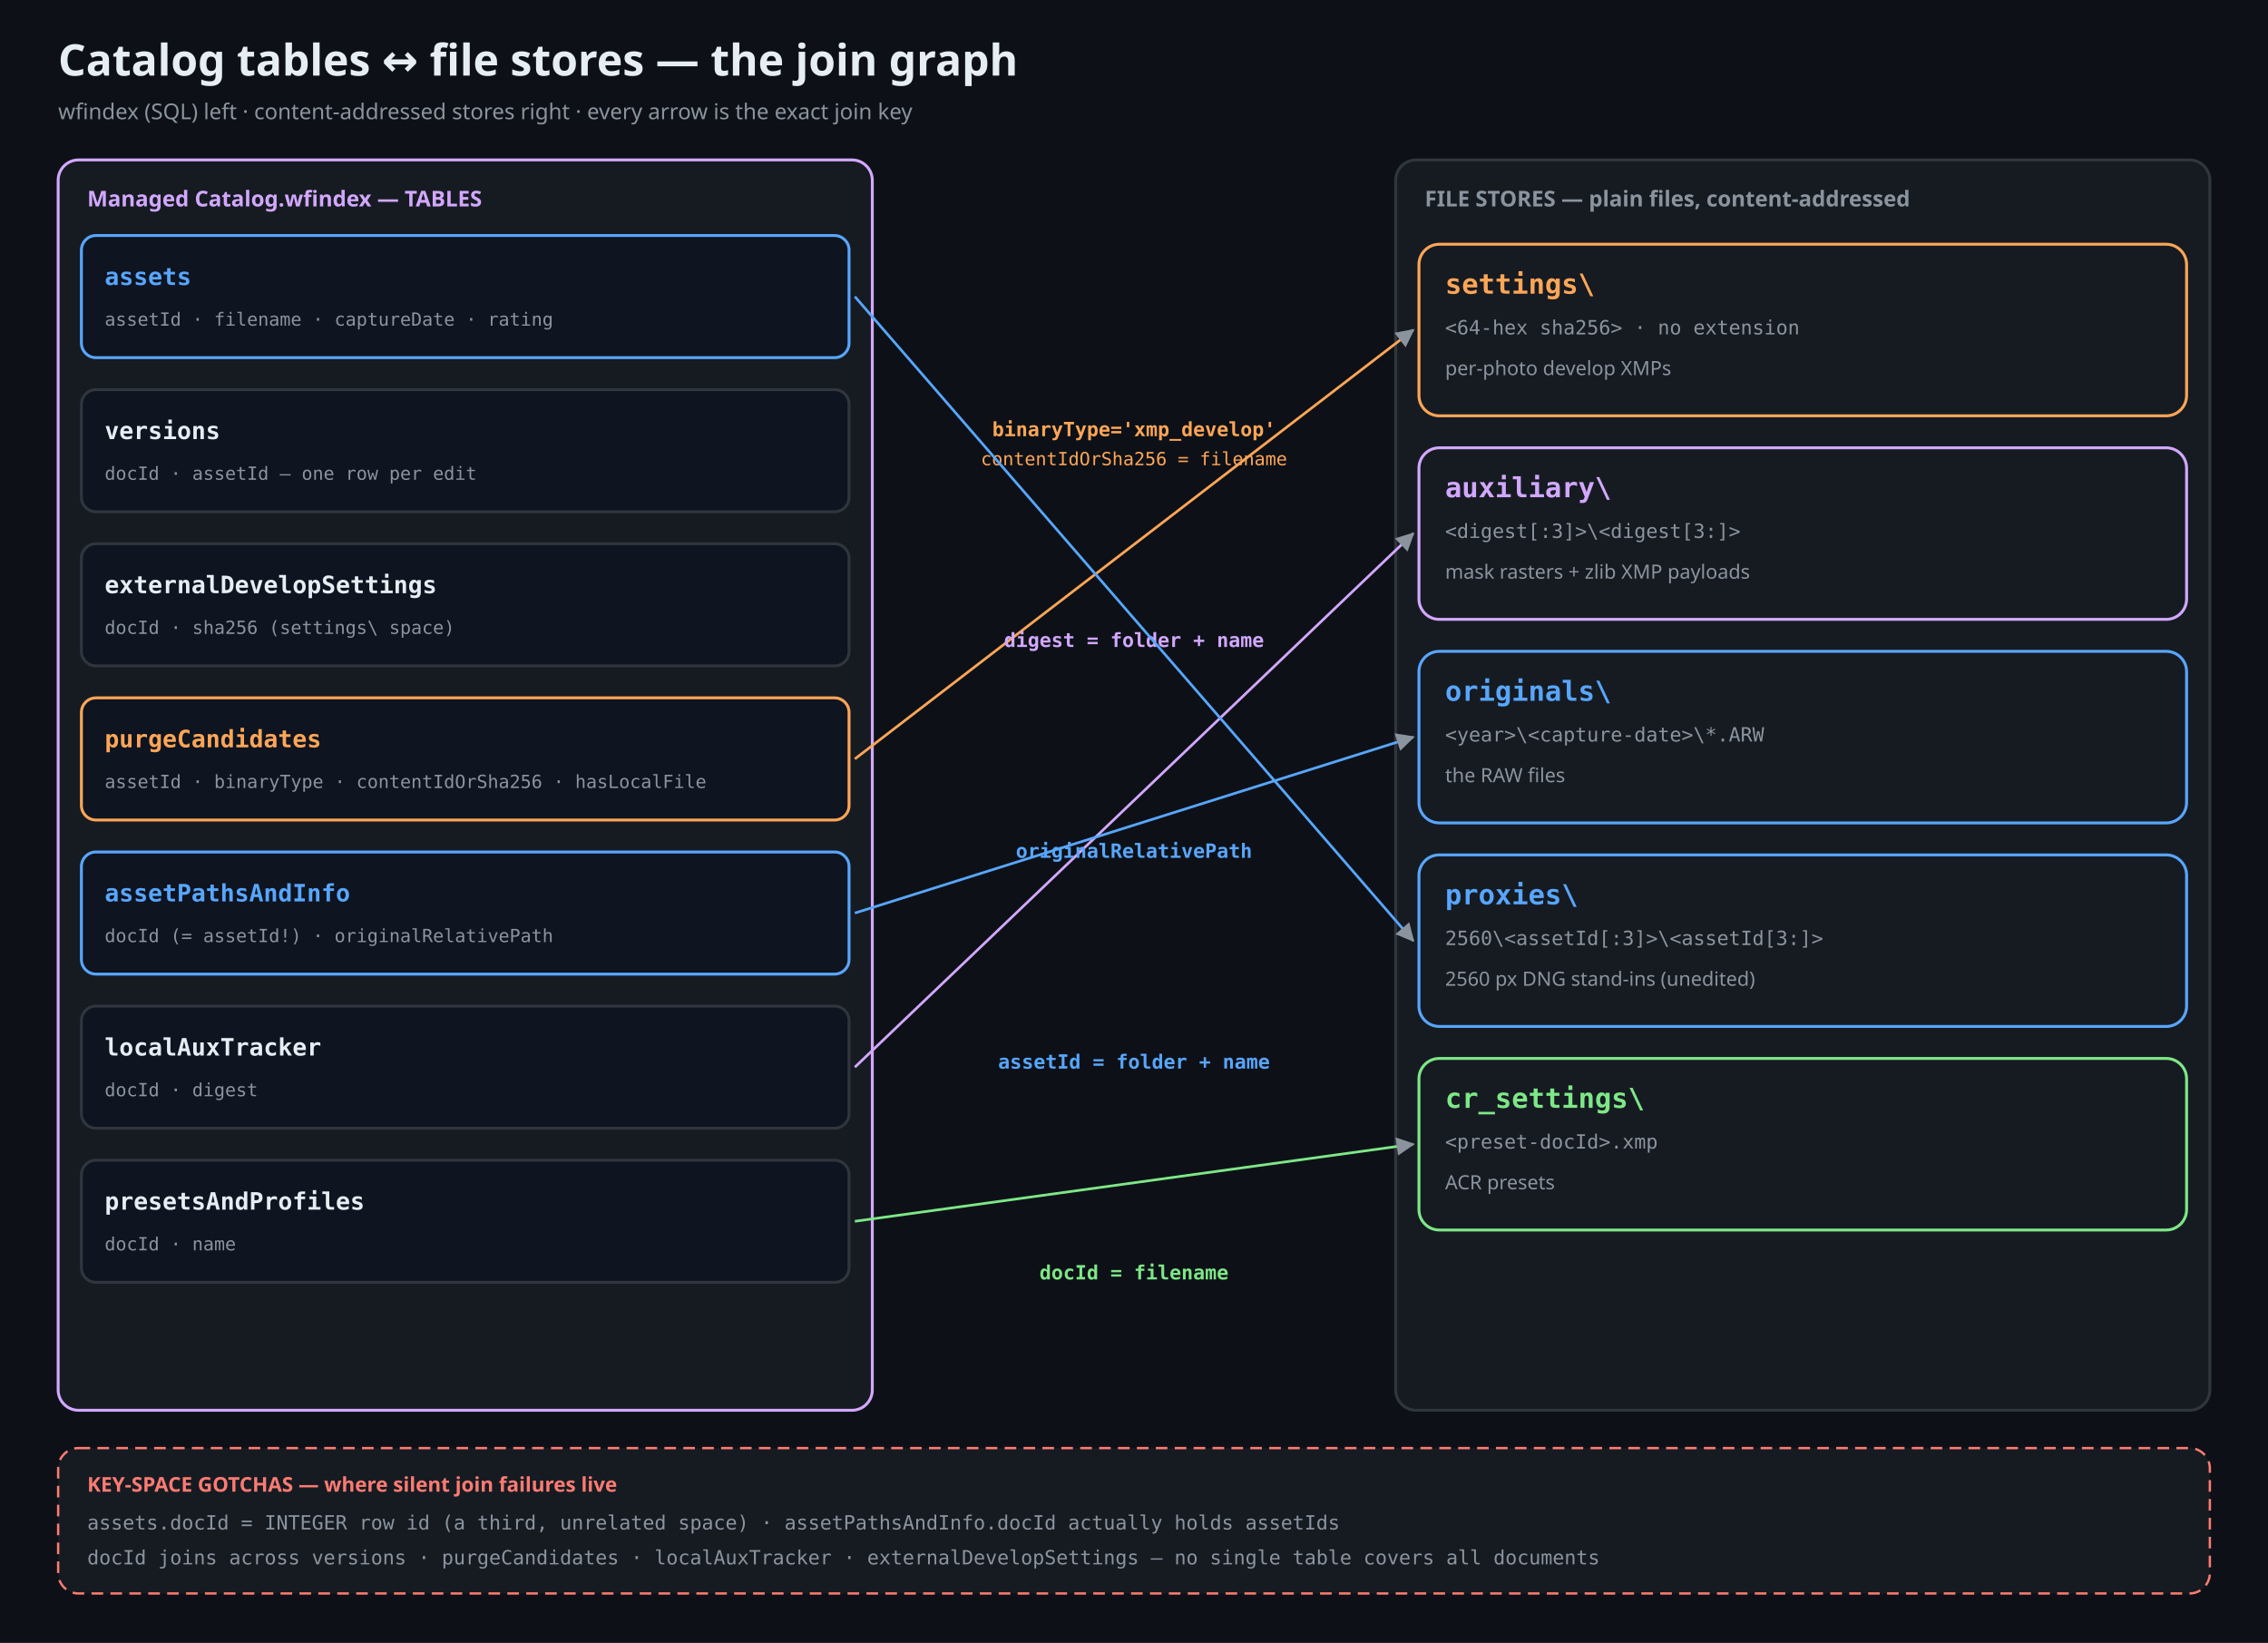
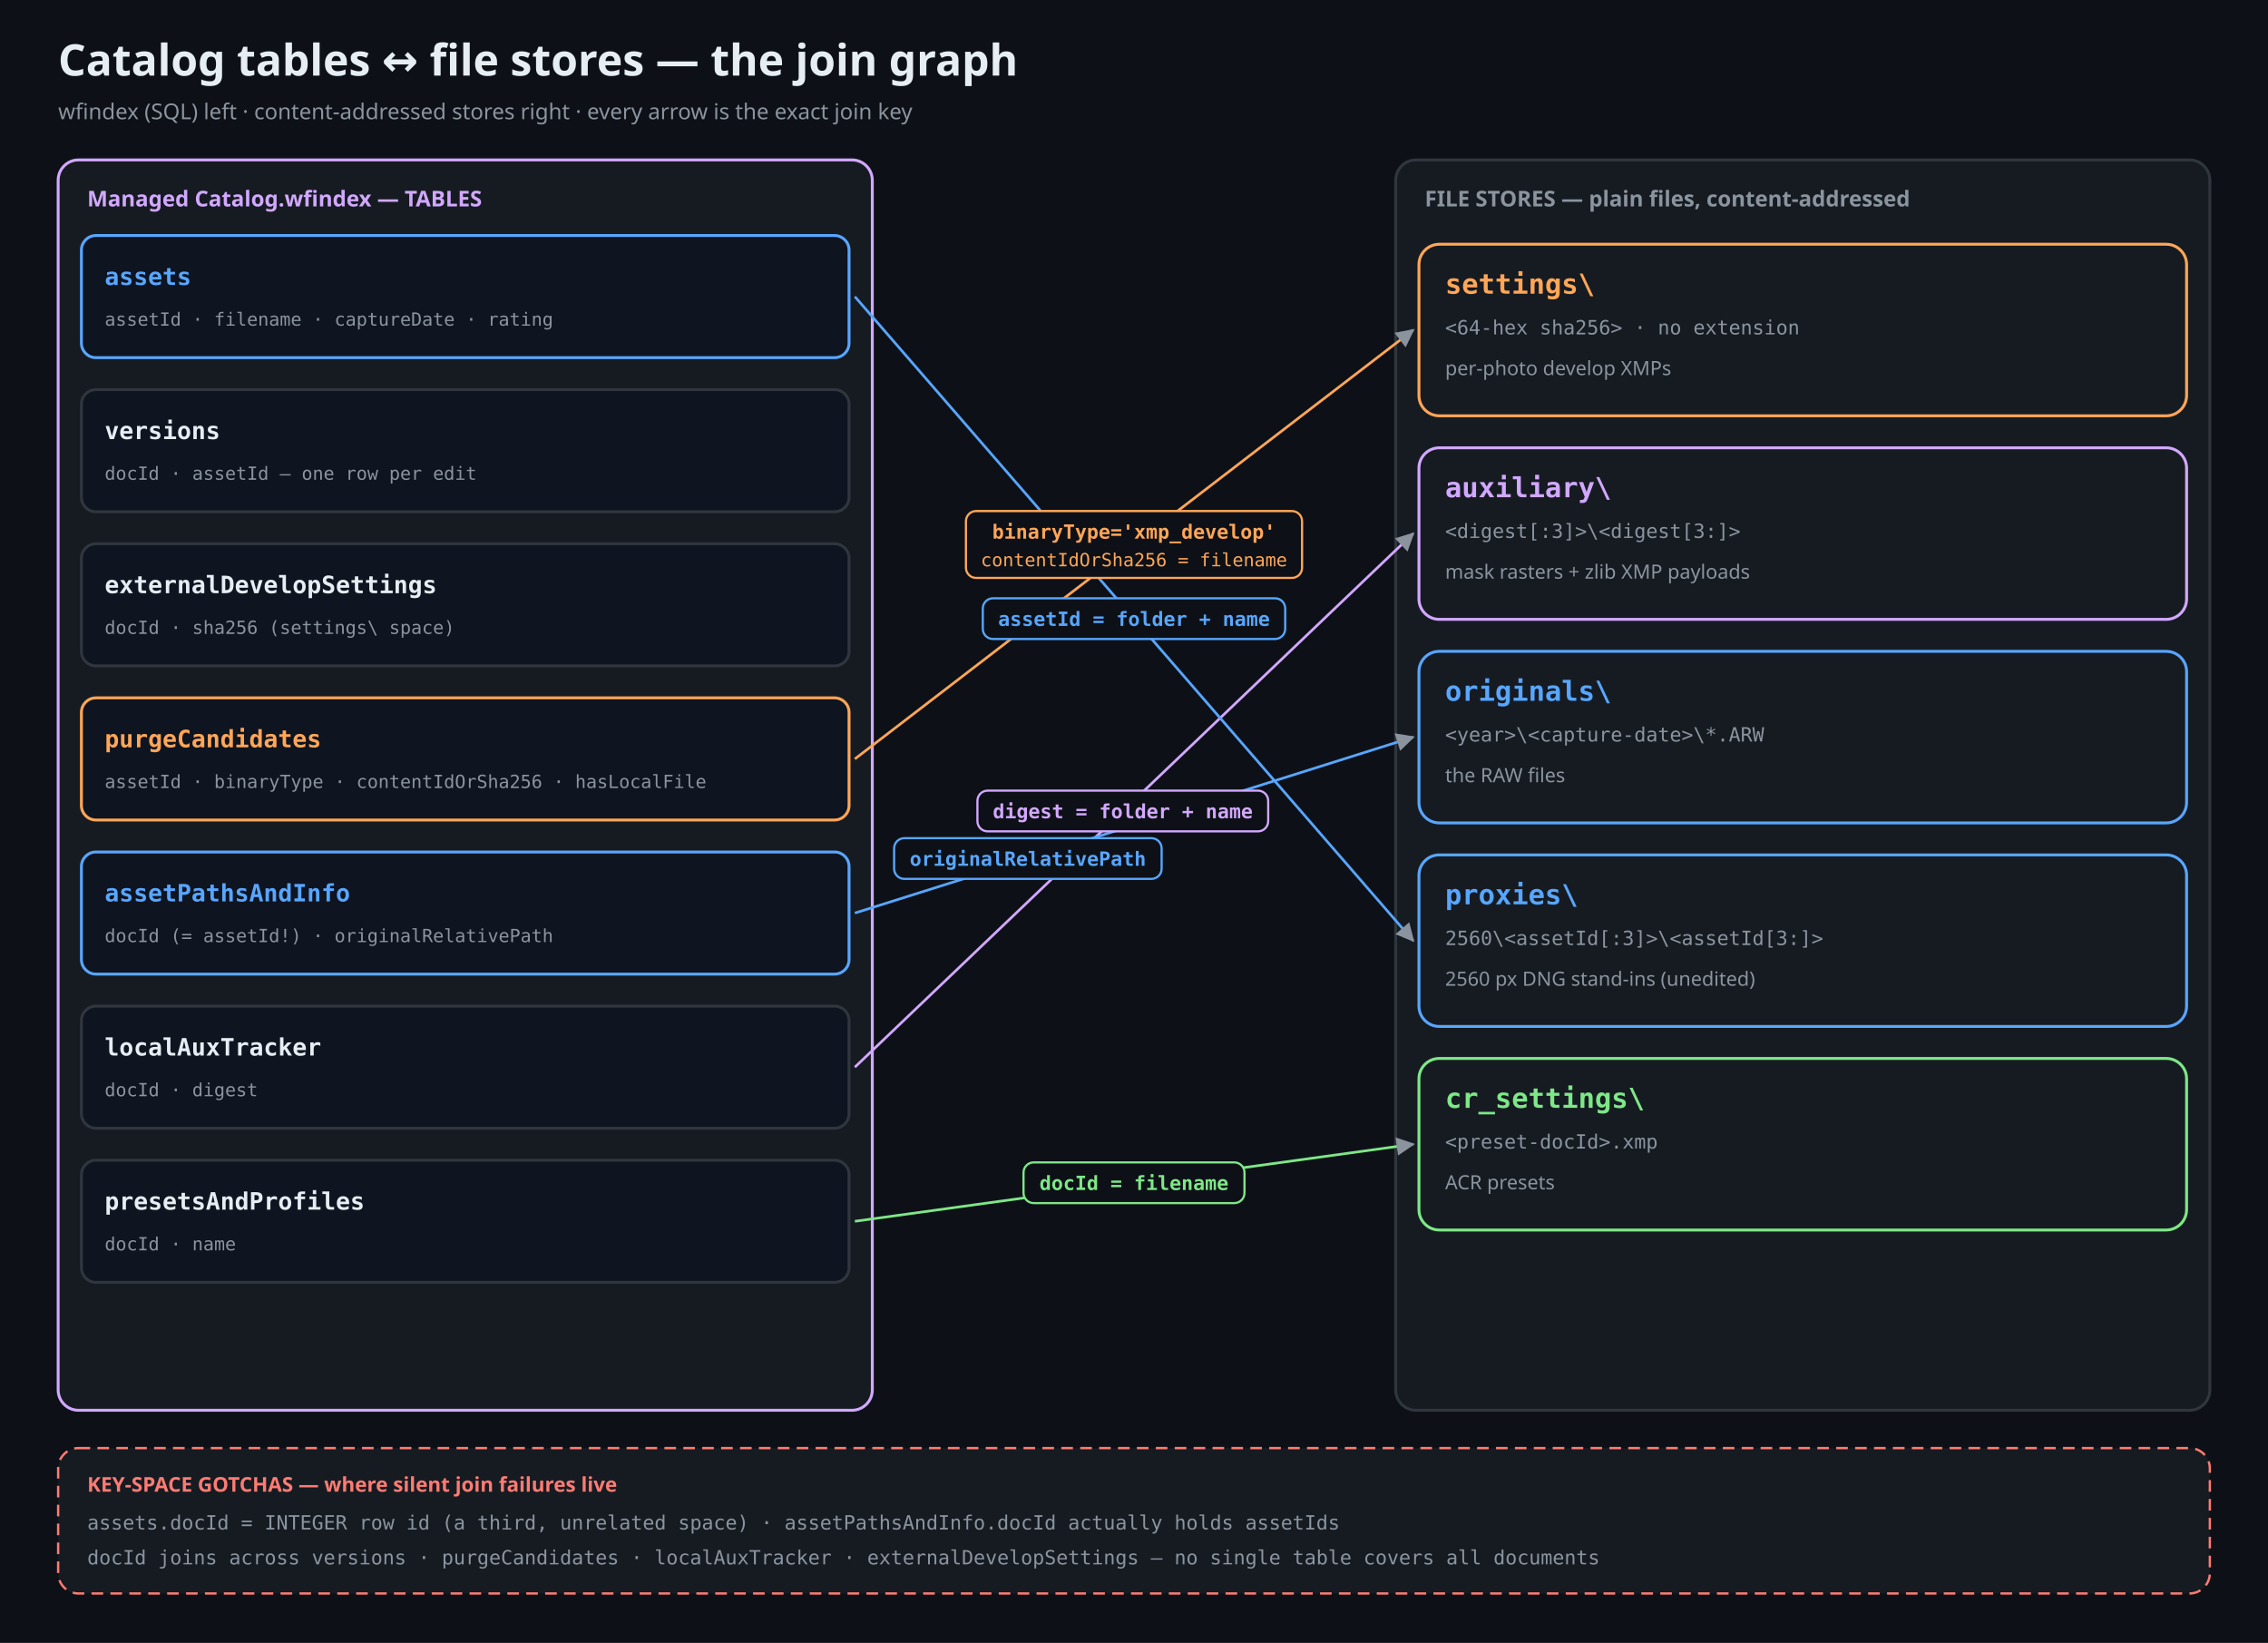
<svg xmlns="http://www.w3.org/2000/svg" width="1560" height="1130" viewBox="0 0 1560 1130" font-family="'Segoe UI', sans-serif">
  <rect width="1560" height="1130" fill="#0d1117" />
  <defs>
    <marker id="arr" viewBox="0 0 10 10" refX="9" refY="5" markerWidth="7" markerHeight="7" orient="auto-start-reverse">
      <path d="M 0 0 L 10 5 L 0 10 z" fill="#8b949e" />
    </marker>
  </defs>
  <text x="40" y="52" font-size="30" fill="#e6edf3" font-family="'Segoe UI', sans-serif" font-weight="bold" text-anchor="start">Catalog tables ↔ file stores — the join graph</text>
  <text x="40" y="82" font-size="15" fill="#8b949e" font-family="'Segoe UI', sans-serif" font-weight="normal" text-anchor="start">wfindex (SQL) left · content-addressed stores right · every arrow is the exact join key</text>
  <rect x="40" y="110" width="560" height="860" rx="14" fill="#161b22" stroke="#d2a8ff" stroke-width="2" />
  <text x="60" y="142" font-size="15" fill="#d2a8ff" font-family="'Segoe UI', sans-serif" font-weight="bold" text-anchor="start">Managed Catalog.wfindex — TABLES</text>
  <rect x="56" y="162" width="528" height="84" rx="10" fill="#0e1420" stroke="#58a6ff" stroke-width="2" />
  <text x="72" y="196" font-size="16.5" fill="#58a6ff" font-family="Consolas, 'Cascadia Mono', monospace" font-weight="bold" text-anchor="start">assets</text>
  <text x="72" y="224" font-size="12.5" fill="#8b949e" font-family="Consolas, 'Cascadia Mono', monospace" font-weight="normal" text-anchor="start">assetId · filename · captureDate · rating</text>
  <rect x="56" y="268" width="528" height="84" rx="10" fill="#0e1420" stroke="#30363d" stroke-width="2" />
  <text x="72" y="302" font-size="16.5" fill="#e6edf3" font-family="Consolas, 'Cascadia Mono', monospace" font-weight="bold" text-anchor="start">versions</text>
  <text x="72" y="330" font-size="12.5" fill="#8b949e" font-family="Consolas, 'Cascadia Mono', monospace" font-weight="normal" text-anchor="start">docId · assetId — one row per edit</text>
  <rect x="56" y="374" width="528" height="84" rx="10" fill="#0e1420" stroke="#30363d" stroke-width="2" />
  <text x="72" y="408" font-size="16.5" fill="#e6edf3" font-family="Consolas, 'Cascadia Mono', monospace" font-weight="bold" text-anchor="start">externalDevelopSettings</text>
  <text x="72" y="436" font-size="12.5" fill="#8b949e" font-family="Consolas, 'Cascadia Mono', monospace" font-weight="normal" text-anchor="start">docId · sha256 (settings\ space)</text>
  <rect x="56" y="480" width="528" height="84" rx="10" fill="#0e1420" stroke="#ffa657" stroke-width="2" />
  <text x="72" y="514" font-size="16.5" fill="#ffa657" font-family="Consolas, 'Cascadia Mono', monospace" font-weight="bold" text-anchor="start">purgeCandidates</text>
  <text x="72" y="542" font-size="12.5" fill="#8b949e" font-family="Consolas, 'Cascadia Mono', monospace" font-weight="normal" text-anchor="start">assetId · binaryType · contentIdOrSha256 · hasLocalFile</text>
  <rect x="56" y="586" width="528" height="84" rx="10" fill="#0e1420" stroke="#58a6ff" stroke-width="2" />
  <text x="72" y="620" font-size="16.5" fill="#58a6ff" font-family="Consolas, 'Cascadia Mono', monospace" font-weight="bold" text-anchor="start">assetPathsAndInfo</text>
  <text x="72" y="648" font-size="12.5" fill="#8b949e" font-family="Consolas, 'Cascadia Mono', monospace" font-weight="normal" text-anchor="start">docId (= assetId!) · originalRelativePath</text>
  <rect x="56" y="692" width="528" height="84" rx="10" fill="#0e1420" stroke="#30363d" stroke-width="2" />
  <text x="72" y="726" font-size="16.5" fill="#e6edf3" font-family="Consolas, 'Cascadia Mono', monospace" font-weight="bold" text-anchor="start">localAuxTracker</text>
  <text x="72" y="754" font-size="12.5" fill="#8b949e" font-family="Consolas, 'Cascadia Mono', monospace" font-weight="normal" text-anchor="start">docId · digest</text>
  <rect x="56" y="798" width="528" height="84" rx="10" fill="#0e1420" stroke="#30363d" stroke-width="2" />
  <text x="72" y="832" font-size="16.5" fill="#e6edf3" font-family="Consolas, 'Cascadia Mono', monospace" font-weight="bold" text-anchor="start">presetsAndProfiles</text>
  <text x="72" y="860" font-size="12.5" fill="#8b949e" font-family="Consolas, 'Cascadia Mono', monospace" font-weight="normal" text-anchor="start">docId · name</text>
  <rect x="960" y="110" width="560" height="860" rx="14" fill="#161b22" stroke="#30363d" stroke-width="2" />
  <text x="980" y="142" font-size="15" fill="#8b949e" font-family="'Segoe UI', sans-serif" font-weight="bold" text-anchor="start">FILE STORES — plain files, content-addressed</text>
  <rect x="976" y="168" width="528" height="118" rx="14" fill="#161b22" stroke="#ffa657" stroke-width="2" />
  <text x="994" y="202" font-size="19" fill="#ffa657" font-family="Consolas, 'Cascadia Mono', monospace" font-weight="bold" text-anchor="start">settings\</text>
  <text x="994" y="230" font-size="13.5" fill="#8b949e" font-family="Consolas, 'Cascadia Mono', monospace" font-weight="normal" text-anchor="start">&lt;64-hex sha256&gt; · no extension</text>
  <text x="994" y="258" font-size="13.5" fill="#8b949e" font-family="'Segoe UI', sans-serif" font-weight="normal" text-anchor="start">per-photo develop XMPs</text>
  <rect x="976" y="308" width="528" height="118" rx="14" fill="#161b22" stroke="#d2a8ff" stroke-width="2" />
  <text x="994" y="342" font-size="19" fill="#d2a8ff" font-family="Consolas, 'Cascadia Mono', monospace" font-weight="bold" text-anchor="start">auxiliary\</text>
  <text x="994" y="370" font-size="13.5" fill="#8b949e" font-family="Consolas, 'Cascadia Mono', monospace" font-weight="normal" text-anchor="start">&lt;digest[:3]&gt;\&lt;digest[3:]&gt;</text>
  <text x="994" y="398" font-size="13.5" fill="#8b949e" font-family="'Segoe UI', sans-serif" font-weight="normal" text-anchor="start">mask rasters + zlib XMP payloads</text>
  <rect x="976" y="448" width="528" height="118" rx="14" fill="#161b22" stroke="#58a6ff" stroke-width="2" />
  <text x="994" y="482" font-size="19" fill="#58a6ff" font-family="Consolas, 'Cascadia Mono', monospace" font-weight="bold" text-anchor="start">originals\</text>
  <text x="994" y="510" font-size="13.5" fill="#8b949e" font-family="Consolas, 'Cascadia Mono', monospace" font-weight="normal" text-anchor="start">&lt;year&gt;\&lt;capture-date&gt;\*.ARW</text>
  <text x="994" y="538" font-size="13.5" fill="#8b949e" font-family="'Segoe UI', sans-serif" font-weight="normal" text-anchor="start">the RAW files</text>
  <rect x="976" y="588" width="528" height="118" rx="14" fill="#161b22" stroke="#58a6ff" stroke-width="2" />
  <text x="994" y="622" font-size="19" fill="#58a6ff" font-family="Consolas, 'Cascadia Mono', monospace" font-weight="bold" text-anchor="start">proxies\</text>
  <text x="994" y="650" font-size="13.5" fill="#8b949e" font-family="Consolas, 'Cascadia Mono', monospace" font-weight="normal" text-anchor="start">2560\&lt;assetId[:3]&gt;\&lt;assetId[3:]&gt;</text>
  <text x="994" y="678" font-size="13.5" fill="#8b949e" font-family="'Segoe UI', sans-serif" font-weight="normal" text-anchor="start">2560 px DNG stand-ins (unedited)</text>
  <rect x="976" y="728" width="528" height="118" rx="14" fill="#161b22" stroke="#7ee787" stroke-width="2" />
  <text x="994" y="762" font-size="19" fill="#7ee787" font-family="Consolas, 'Cascadia Mono', monospace" font-weight="bold" text-anchor="start">cr_settings\</text>
  <text x="994" y="790" font-size="13.5" fill="#8b949e" font-family="Consolas, 'Cascadia Mono', monospace" font-weight="normal" text-anchor="start">&lt;preset-docId&gt;.xmp</text>
  <text x="994" y="818" font-size="13.5" fill="#8b949e" font-family="'Segoe UI', sans-serif" font-weight="normal" text-anchor="start">ACR presets</text>
  <line x1="588" y1="522" x2="972" y2="227" stroke="#ffa657" stroke-width="1.8" marker-end="url(#arr)" />
-   <text x="780" y="300" font-size="13.5" fill="#ffa657" font-family="Consolas, 'Cascadia Mono', monospace" font-weight="bold" text-anchor="middle">binaryType='xmp_develop'</text>
-   <text x="780" y="320" font-size="12.5" fill="#ffa657" font-family="Consolas, 'Cascadia Mono', monospace" font-weight="normal" text-anchor="middle">contentIdOrSha256 = filename</text>
  <line x1="588" y1="734" x2="972" y2="367" stroke="#d2a8ff" stroke-width="1.8" marker-end="url(#arr)" />
-   <text x="780" y="445" font-size="13.5" fill="#d2a8ff" font-family="Consolas, 'Cascadia Mono', monospace" font-weight="bold" text-anchor="middle">digest = folder + name</text>
  <line x1="588" y1="628" x2="972" y2="507" stroke="#58a6ff" stroke-width="1.8" marker-end="url(#arr)" />
-   <text x="780" y="590" font-size="13.5" fill="#58a6ff" font-family="Consolas, 'Cascadia Mono', monospace" font-weight="bold" text-anchor="middle">originalRelativePath</text>
  <line x1="588" y1="204" x2="972" y2="647" stroke="#58a6ff" stroke-width="1.8" marker-end="url(#arr)" />
-   <text x="780" y="735" font-size="13.5" fill="#58a6ff" font-family="Consolas, 'Cascadia Mono', monospace" font-weight="bold" text-anchor="middle">assetId = folder + name</text>
  <line x1="588" y1="840" x2="972" y2="787" stroke="#7ee787" stroke-width="1.8" marker-end="url(#arr)" />
-   <text x="780" y="880" font-size="13.5" fill="#7ee787" font-family="Consolas, 'Cascadia Mono', monospace" font-weight="bold" text-anchor="middle">docId = filename</text>
+   <rect x="664.4" y="351.5" width="231.2" height="46" rx="7" fill="#0d1117" fill-opacity="1" stroke="#ffa657" stroke-width="1.5" />
+   <text x="780.0" y="370.5" font-size="13.5" fill="#ffa657" font-family="Consolas, 'Cascadia Mono', monospace" font-weight="bold" text-anchor="middle">binaryType='xmp_develop'</text>
+   <text x="780.0" y="389.5" font-size="12.5" fill="#ffa657" font-family="Consolas, 'Cascadia Mono', monospace" font-weight="normal" text-anchor="middle">contentIdOrSha256 = filename</text>
+   <rect x="672.3" y="543.8" width="200.0" height="28" rx="7" fill="#0d1117" fill-opacity="1" stroke="#d2a8ff" stroke-width="1.5" />
+   <text x="772.3" y="562.8" font-size="13.5" fill="#d2a8ff" font-family="Consolas, 'Cascadia Mono', monospace" font-weight="bold" text-anchor="middle">digest = folder + name</text>
+   <rect x="615.0" y="576.5" width="184.0" height="28" rx="7" fill="#0d1117" fill-opacity="1" stroke="#58a6ff" stroke-width="1.5" />
+   <text x="707.0" y="595.5" font-size="13.5" fill="#58a6ff" font-family="Consolas, 'Cascadia Mono', monospace" font-weight="bold" text-anchor="middle">originalRelativePath</text>
+   <rect x="676.0" y="411.5" width="208.0" height="28" rx="7" fill="#0d1117" fill-opacity="1" stroke="#58a6ff" stroke-width="1.5" />
+   <text x="780.0" y="430.5" font-size="13.5" fill="#58a6ff" font-family="Consolas, 'Cascadia Mono', monospace" font-weight="bold" text-anchor="middle">assetId = folder + name</text>
+   <rect x="704.0" y="799.5" width="152.0" height="28" rx="7" fill="#0d1117" fill-opacity="1" stroke="#7ee787" stroke-width="1.5" />
+   <text x="780.0" y="818.5" font-size="13.5" fill="#7ee787" font-family="Consolas, 'Cascadia Mono', monospace" font-weight="bold" text-anchor="middle">docId = filename</text>
  <rect x="40" y="996" width="1480" height="100" rx="14" fill="#161b22" stroke="#ff7b72" stroke-width="1.6" stroke-dasharray="8 5" />
  <text x="60" y="1026" font-size="14" fill="#ff7b72" font-family="'Segoe UI', sans-serif" font-weight="bold" text-anchor="start">KEY-SPACE GOTCHAS — where silent join failures live</text>
  <text x="60" y="1052" font-size="13.5" fill="#8b949e" font-family="Consolas, 'Cascadia Mono', monospace" font-weight="normal" text-anchor="start">assets.docId = INTEGER row id (a third, unrelated space)  ·  assetPathsAndInfo.docId actually holds assetIds</text>
  <text x="60" y="1076" font-size="13.5" fill="#8b949e" font-family="Consolas, 'Cascadia Mono', monospace" font-weight="normal" text-anchor="start">docId joins across versions · purgeCandidates · localAuxTracker · externalDevelopSettings — no single table covers all documents</text>
</svg>
